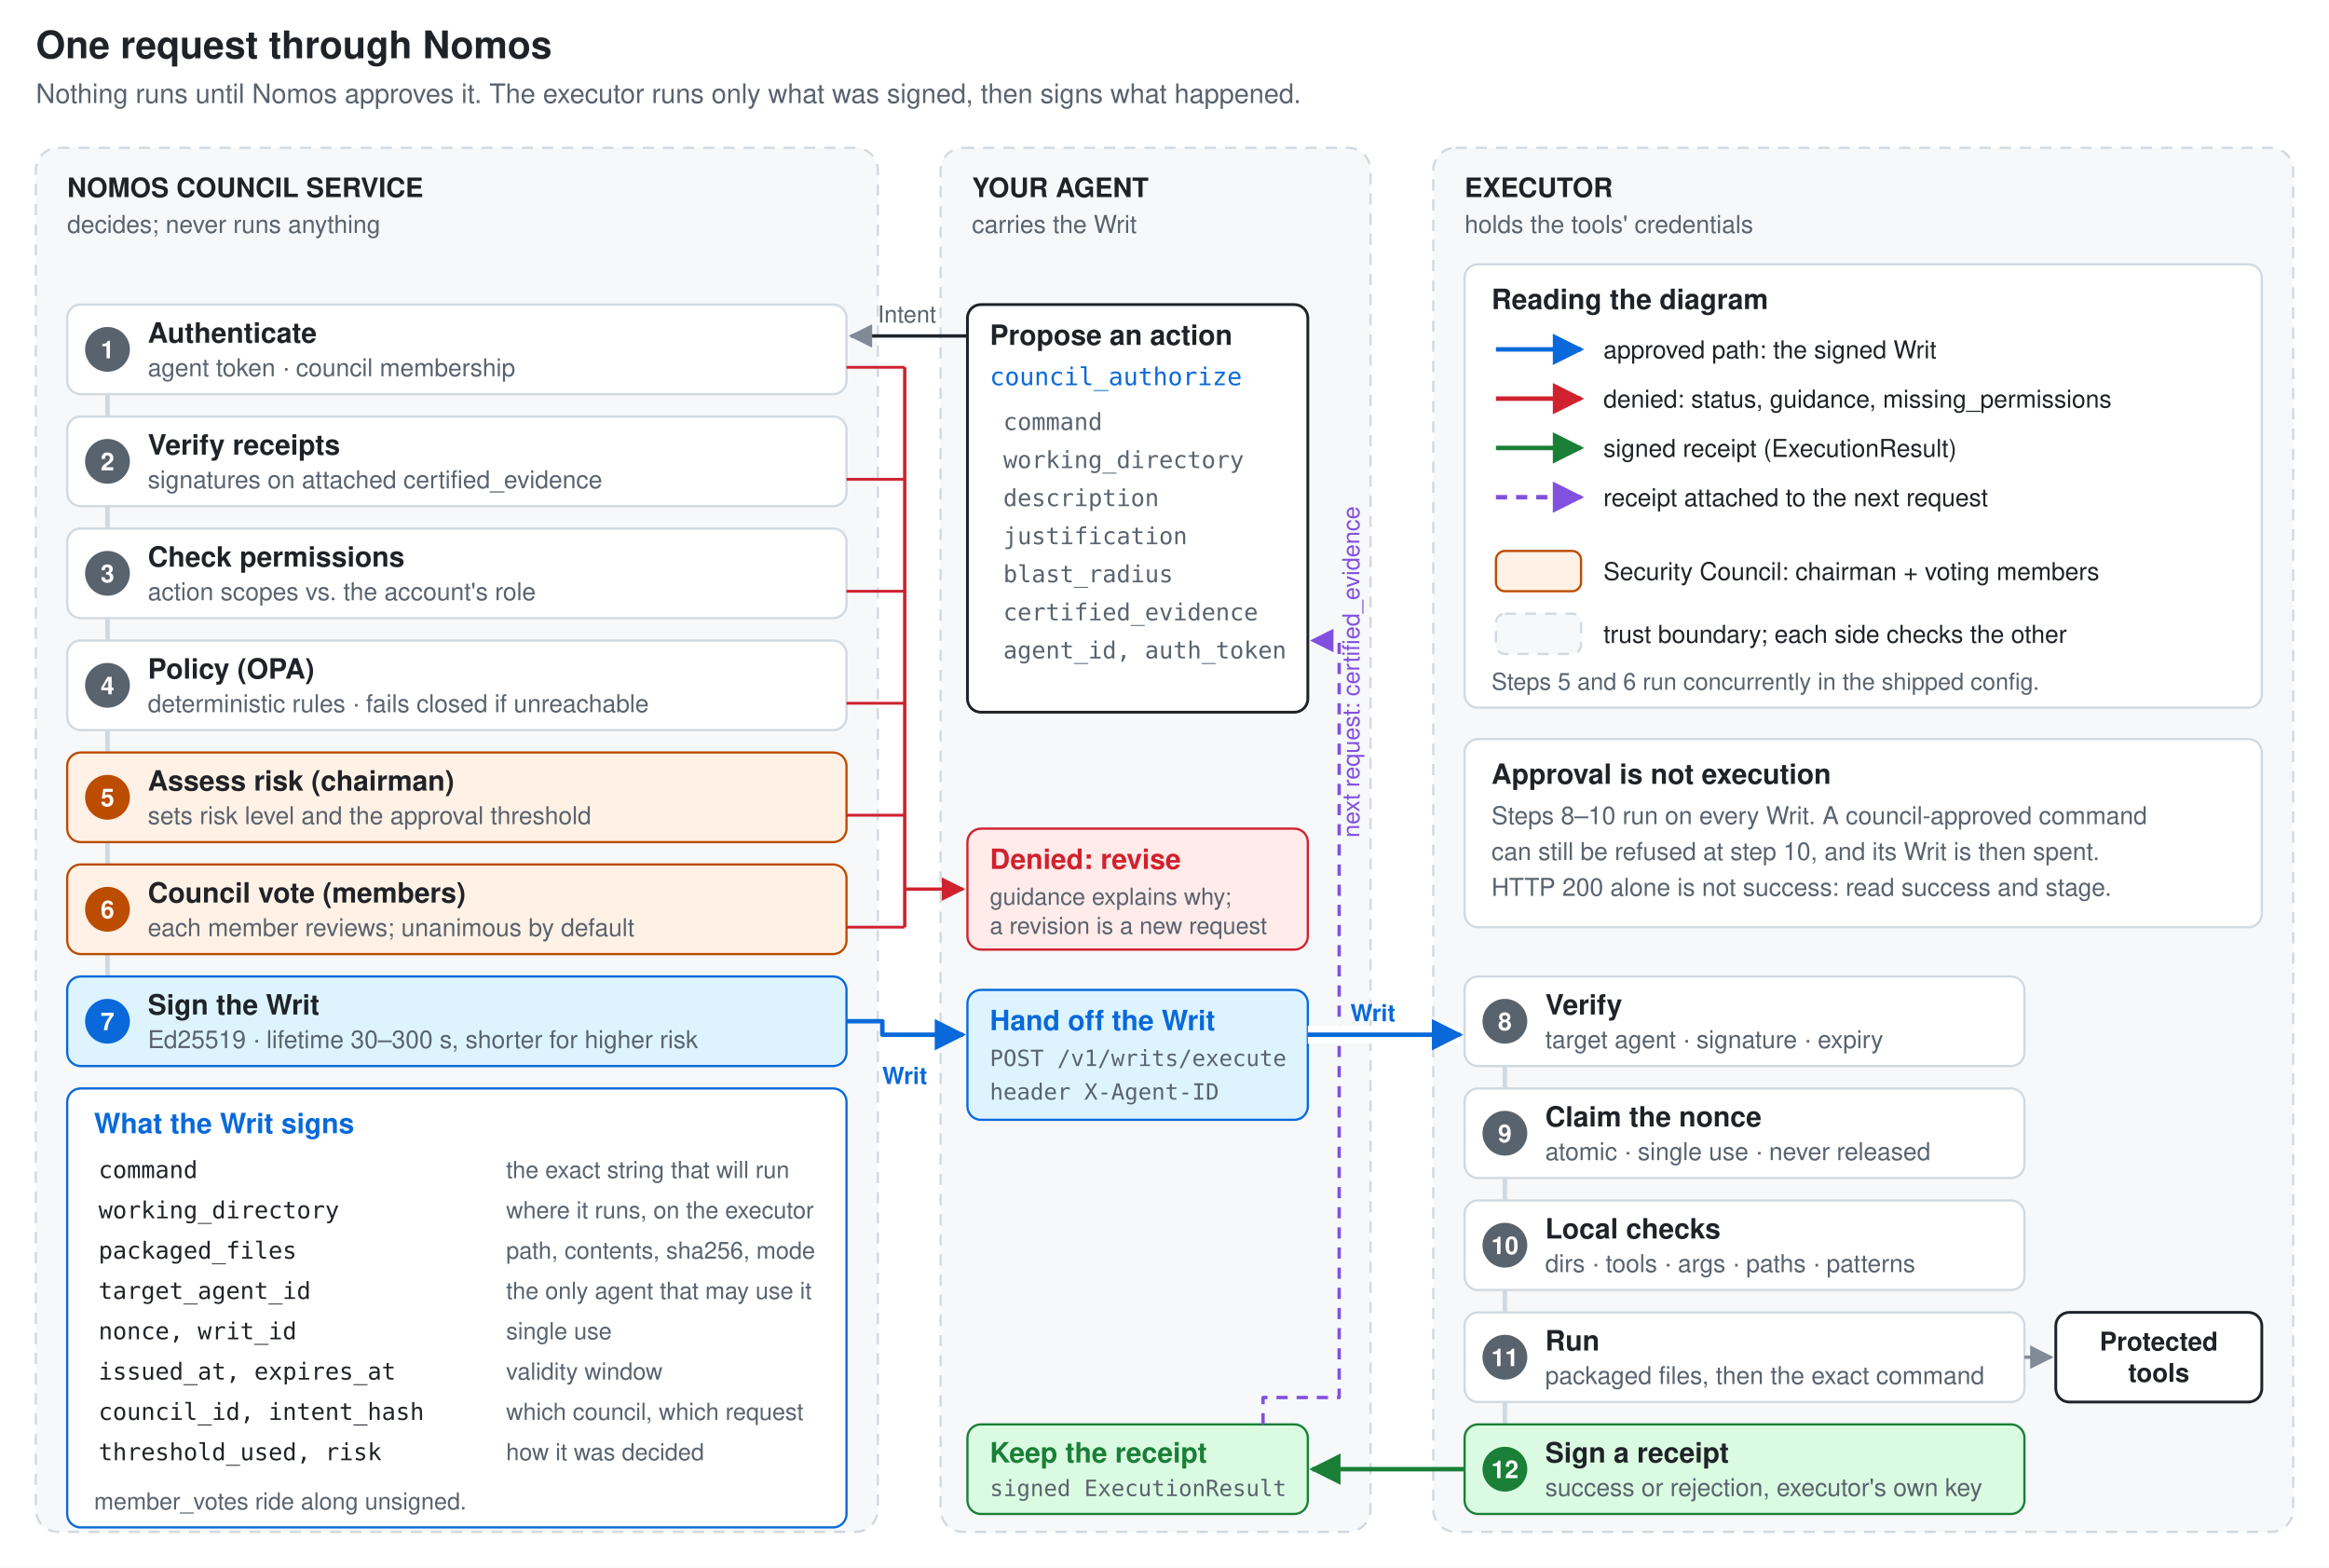
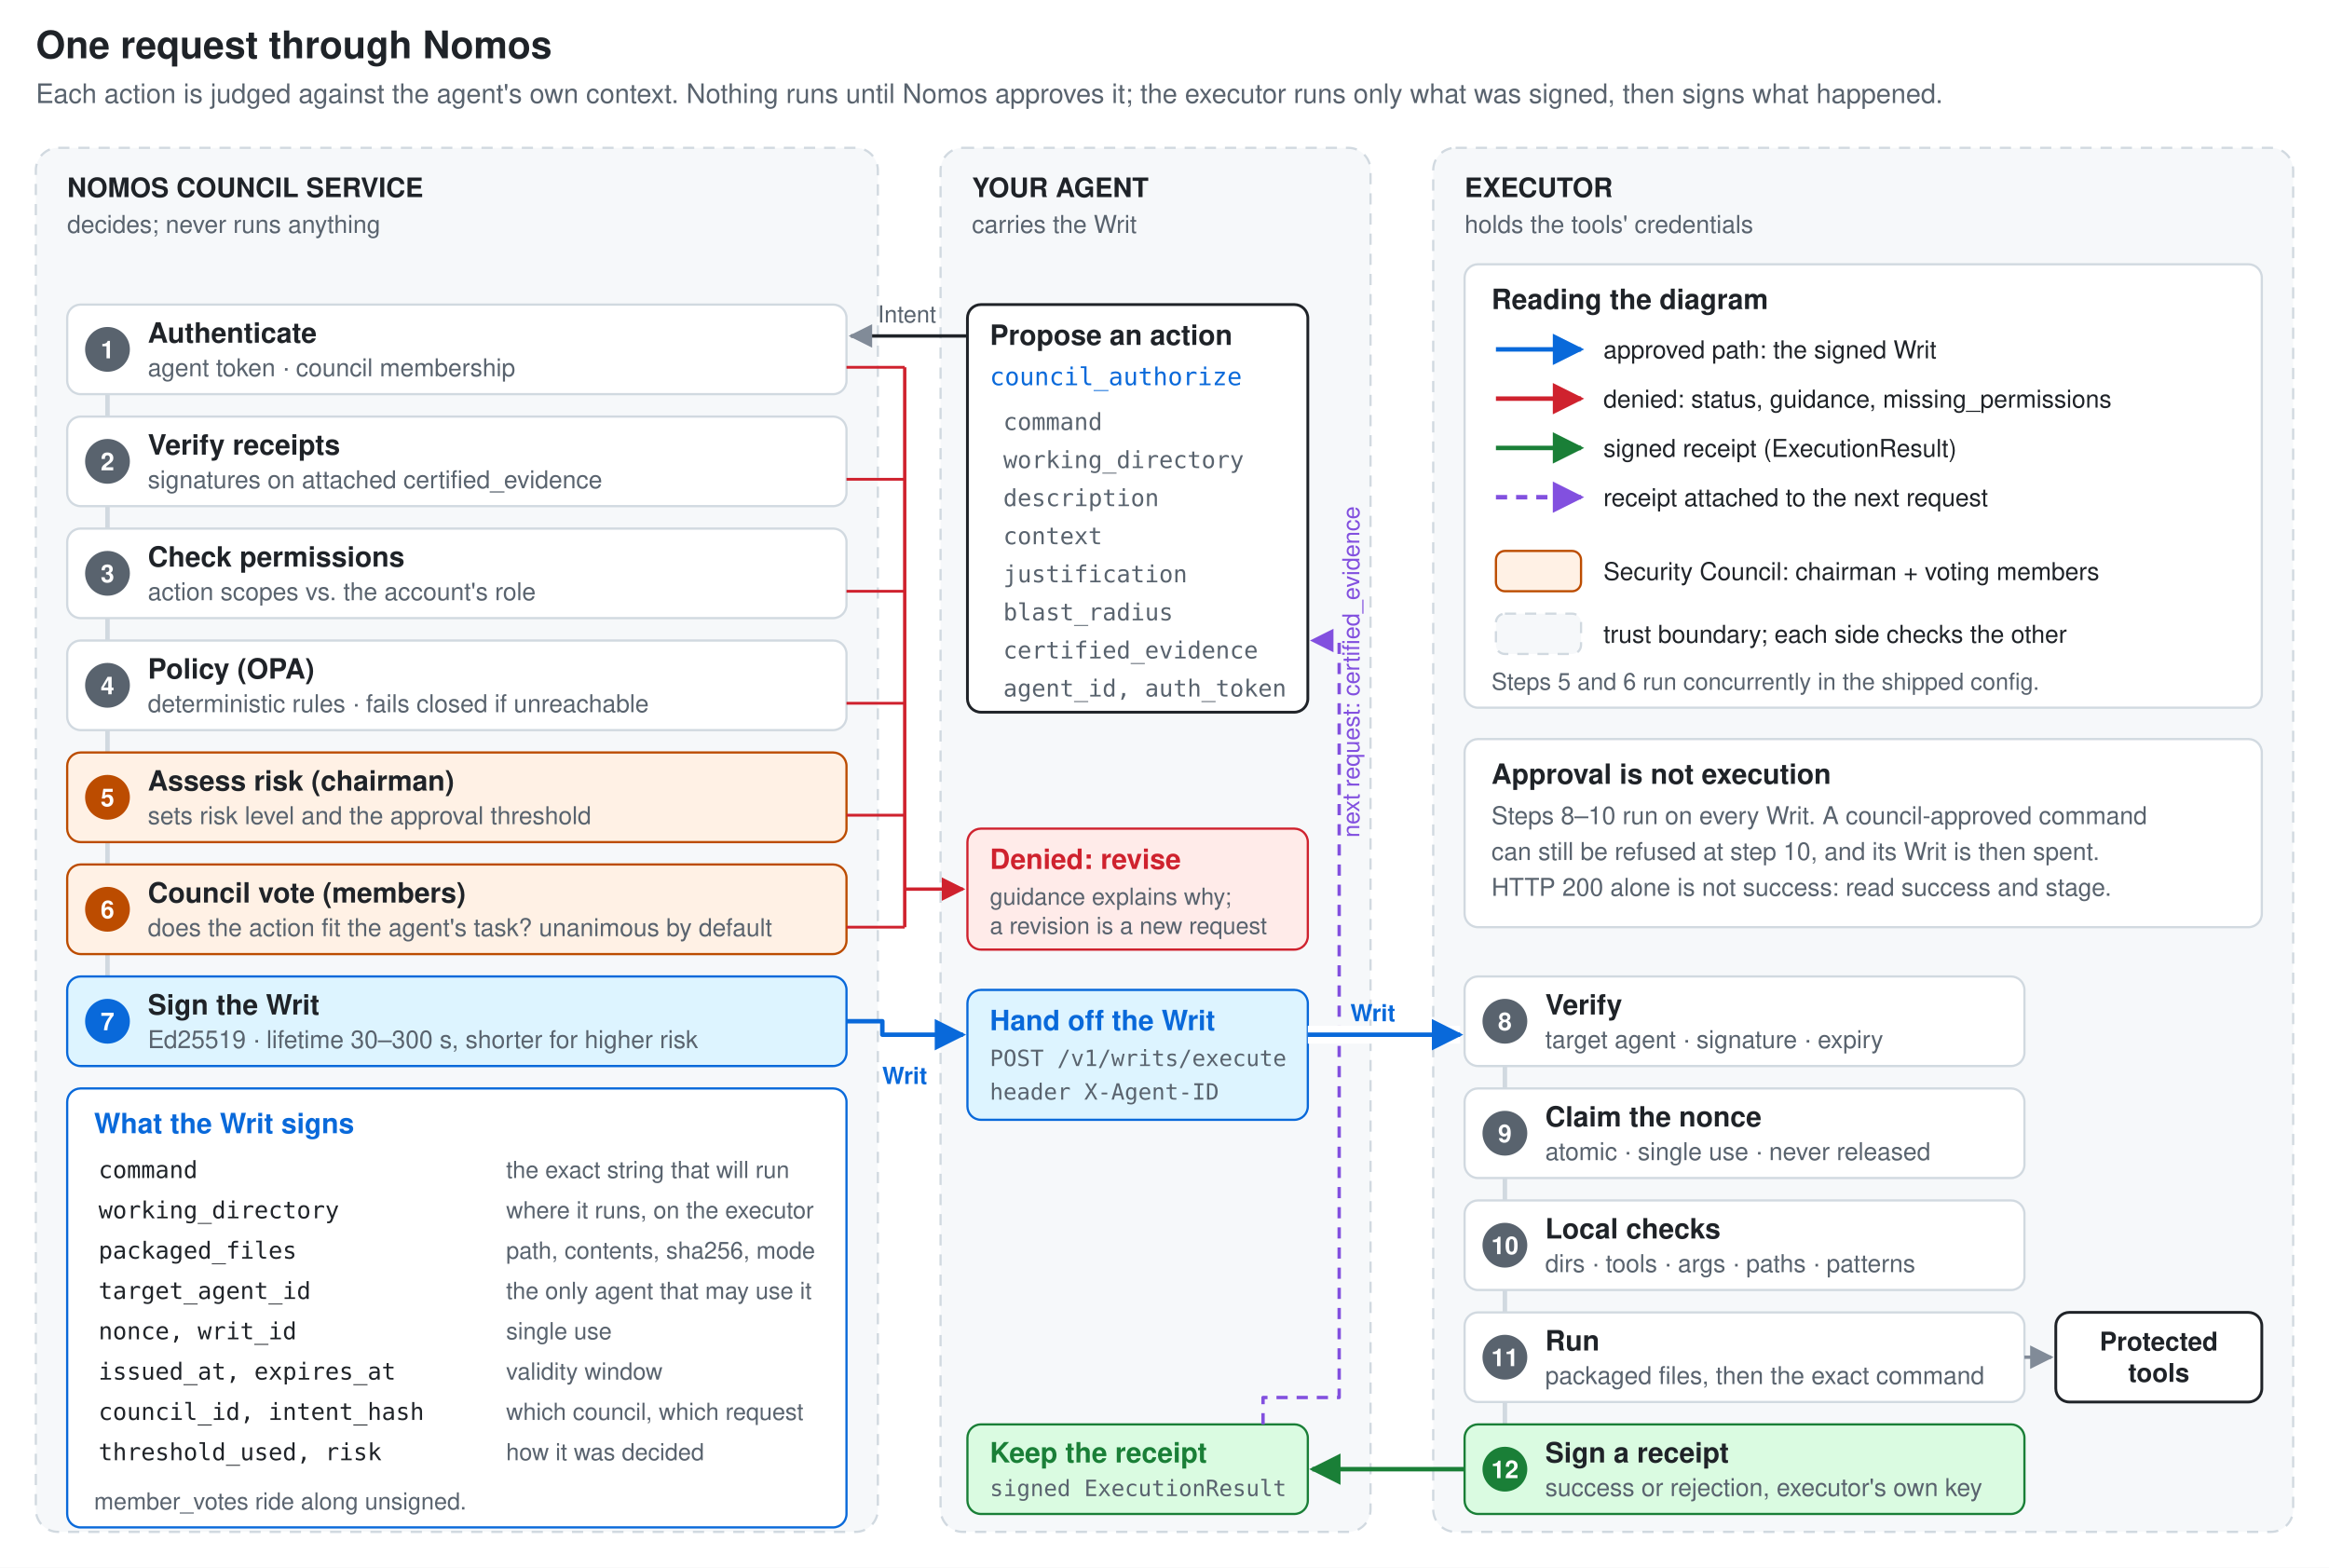
<svg xmlns="http://www.w3.org/2000/svg" viewBox="0 0 1040 700" width="1040" height="700" role="img">
  <defs>
    <marker id="arrow-edge" viewBox="0 0 10 10" refX="9" refY="5" markerWidth="7" markerHeight="7" orient="auto-start-reverse">
      <path d="M0 0L10 5L0 10z" fill="#818b98" />
    </marker>
    <marker id="arrow-blue" viewBox="0 0 10 10" refX="9" refY="5" markerWidth="7" markerHeight="7" orient="auto-start-reverse">
      <path d="M0 0L10 5L0 10z" fill="#0969da" />
    </marker>
    <marker id="arrow-red" viewBox="0 0 10 10" refX="9" refY="5" markerWidth="7" markerHeight="7" orient="auto-start-reverse">
      <path d="M0 0L10 5L0 10z" fill="#cf222e" />
    </marker>
    <marker id="arrow-green" viewBox="0 0 10 10" refX="9" refY="5" markerWidth="7" markerHeight="7" orient="auto-start-reverse">
      <path d="M0 0L10 5L0 10z" fill="#1a7f37" />
    </marker>
    <marker id="arrow-purple" viewBox="0 0 10 10" refX="9" refY="5" markerWidth="7" markerHeight="7" orient="auto-start-reverse">
      <path d="M0 0L10 5L0 10z" fill="#8250df" />
    </marker>
  </defs>
  <rect width="1040" height="700" fill="#ffffff" />
  <text x="16" y="26" font-family="-apple-system, 'Segoe UI', Helvetica, Arial, sans-serif" font-size="17" font-weight="700" fill="#1f2328" text-anchor="start">One request through Nomos</text>
-   <text x="16" y="46" font-family="-apple-system, 'Segoe UI', Helvetica, Arial, sans-serif" font-size="12" font-weight="400" fill="#59636e" text-anchor="start">Nothing runs until Nomos approves it. The executor runs only what was signed, then signs what happened.</text>
+   <text x="16" y="46" font-family="-apple-system, 'Segoe UI', Helvetica, Arial, sans-serif" font-size="12" font-weight="400" fill="#59636e" text-anchor="start">Each action is judged against the agent's own context. Nothing runs until Nomos approves it; the executor runs only what was signed, then signs what happened.</text>
  <rect x="16" y="66" width="376" height="618" rx="10" fill="#f6f8fa" stroke="#d1d9e0" stroke-width="1.0" stroke-dasharray="5 4" />
  <text x="30" y="88" font-family="-apple-system, 'Segoe UI', Helvetica, Arial, sans-serif" font-size="12" font-weight="700" fill="#1f2328" text-anchor="start">NOMOS COUNCIL SERVICE</text>
  <text x="30" y="104" font-family="-apple-system, 'Segoe UI', Helvetica, Arial, sans-serif" font-size="11" font-weight="400" fill="#59636e" text-anchor="start">decides; never runs anything</text>
  <rect x="420" y="66" width="192" height="618" rx="10" fill="#f6f8fa" stroke="#d1d9e0" stroke-width="1.0" stroke-dasharray="5 4" />
  <text x="434" y="88" font-family="-apple-system, 'Segoe UI', Helvetica, Arial, sans-serif" font-size="12" font-weight="700" fill="#1f2328" text-anchor="start">YOUR AGENT</text>
  <text x="434" y="104" font-family="-apple-system, 'Segoe UI', Helvetica, Arial, sans-serif" font-size="11" font-weight="400" fill="#59636e" text-anchor="start">carries the Writ</text>
  <rect x="640" y="66" width="384" height="618" rx="10" fill="#f6f8fa" stroke="#d1d9e0" stroke-width="1.0" stroke-dasharray="5 4" />
  <text x="654" y="88" font-family="-apple-system, 'Segoe UI', Helvetica, Arial, sans-serif" font-size="12" font-weight="700" fill="#1f2328" text-anchor="start">EXECUTOR</text>
  <text x="654" y="104" font-family="-apple-system, 'Segoe UI', Helvetica, Arial, sans-serif" font-size="11" font-weight="400" fill="#59636e" text-anchor="start">holds the tools' credentials</text>
  <path d="M48 156V456" fill="none" stroke="#d1d9e0" stroke-width="2" stroke-linejoin="round" />
  <rect x="30" y="136" width="348" height="40" rx="6" fill="#ffffff" stroke="#d1d9e0" stroke-width="1.0" />
  <circle cx="48" cy="156" r="10" fill="#59636e" />
  <text x="48" y="160" font-family="-apple-system, 'Segoe UI', Helvetica, Arial, sans-serif" font-size="11" font-weight="700" fill="#ffffff" text-anchor="middle">1</text>
  <text x="66" y="153" font-family="-apple-system, 'Segoe UI', Helvetica, Arial, sans-serif" font-size="12.5" font-weight="600" fill="#1f2328" text-anchor="start">Authenticate</text>
  <text x="66" y="168" font-family="-apple-system, 'Segoe UI', Helvetica, Arial, sans-serif" font-size="11" font-weight="400" fill="#59636e" text-anchor="start">agent token · council membership</text>
  <rect x="30" y="186" width="348" height="40" rx="6" fill="#ffffff" stroke="#d1d9e0" stroke-width="1.0" />
  <circle cx="48" cy="206" r="10" fill="#59636e" />
  <text x="48" y="210" font-family="-apple-system, 'Segoe UI', Helvetica, Arial, sans-serif" font-size="11" font-weight="700" fill="#ffffff" text-anchor="middle">2</text>
  <text x="66" y="203" font-family="-apple-system, 'Segoe UI', Helvetica, Arial, sans-serif" font-size="12.5" font-weight="600" fill="#1f2328" text-anchor="start">Verify receipts</text>
  <text x="66" y="218" font-family="-apple-system, 'Segoe UI', Helvetica, Arial, sans-serif" font-size="11" font-weight="400" fill="#59636e" text-anchor="start">signatures on attached certified_evidence</text>
  <rect x="30" y="236" width="348" height="40" rx="6" fill="#ffffff" stroke="#d1d9e0" stroke-width="1.0" />
  <circle cx="48" cy="256" r="10" fill="#59636e" />
  <text x="48" y="260" font-family="-apple-system, 'Segoe UI', Helvetica, Arial, sans-serif" font-size="11" font-weight="700" fill="#ffffff" text-anchor="middle">3</text>
  <text x="66" y="253" font-family="-apple-system, 'Segoe UI', Helvetica, Arial, sans-serif" font-size="12.5" font-weight="600" fill="#1f2328" text-anchor="start">Check permissions</text>
  <text x="66" y="268" font-family="-apple-system, 'Segoe UI', Helvetica, Arial, sans-serif" font-size="11" font-weight="400" fill="#59636e" text-anchor="start">action scopes vs. the account's role</text>
  <rect x="30" y="286" width="348" height="40" rx="6" fill="#ffffff" stroke="#d1d9e0" stroke-width="1.0" />
  <circle cx="48" cy="306" r="10" fill="#59636e" />
  <text x="48" y="310" font-family="-apple-system, 'Segoe UI', Helvetica, Arial, sans-serif" font-size="11" font-weight="700" fill="#ffffff" text-anchor="middle">4</text>
  <text x="66" y="303" font-family="-apple-system, 'Segoe UI', Helvetica, Arial, sans-serif" font-size="12.5" font-weight="600" fill="#1f2328" text-anchor="start">Policy (OPA)</text>
  <text x="66" y="318" font-family="-apple-system, 'Segoe UI', Helvetica, Arial, sans-serif" font-size="11" font-weight="400" fill="#59636e" text-anchor="start">deterministic rules · fails closed if unreachable</text>
  <rect x="30" y="336" width="348" height="40" rx="6" fill="#fff1e5" stroke="#bc4c00" stroke-width="1.0" />
  <circle cx="48" cy="356" r="10" fill="#bc4c00" />
  <text x="48" y="360" font-family="-apple-system, 'Segoe UI', Helvetica, Arial, sans-serif" font-size="11" font-weight="700" fill="#ffffff" text-anchor="middle">5</text>
  <text x="66" y="353" font-family="-apple-system, 'Segoe UI', Helvetica, Arial, sans-serif" font-size="12.5" font-weight="600" fill="#1f2328" text-anchor="start">Assess risk (chairman)</text>
  <text x="66" y="368" font-family="-apple-system, 'Segoe UI', Helvetica, Arial, sans-serif" font-size="11" font-weight="400" fill="#59636e" text-anchor="start">sets risk level and the approval threshold</text>
  <rect x="30" y="386" width="348" height="40" rx="6" fill="#fff1e5" stroke="#bc4c00" stroke-width="1.0" />
  <circle cx="48" cy="406" r="10" fill="#bc4c00" />
  <text x="48" y="410" font-family="-apple-system, 'Segoe UI', Helvetica, Arial, sans-serif" font-size="11" font-weight="700" fill="#ffffff" text-anchor="middle">6</text>
  <text x="66" y="403" font-family="-apple-system, 'Segoe UI', Helvetica, Arial, sans-serif" font-size="12.5" font-weight="600" fill="#1f2328" text-anchor="start">Council vote (members)</text>
-   <text x="66" y="418" font-family="-apple-system, 'Segoe UI', Helvetica, Arial, sans-serif" font-size="11" font-weight="400" fill="#59636e" text-anchor="start">each member reviews; unanimous by default</text>
+   <text x="66" y="418" font-family="-apple-system, 'Segoe UI', Helvetica, Arial, sans-serif" font-size="11" font-weight="400" fill="#59636e" text-anchor="start">does the action fit the agent's task? unanimous by default</text>
  <rect x="30" y="436" width="348" height="40" rx="6" fill="#ddf4ff" stroke="#0969da" stroke-width="1.0" />
  <circle cx="48" cy="456" r="10" fill="#0969da" />
  <text x="48" y="460" font-family="-apple-system, 'Segoe UI', Helvetica, Arial, sans-serif" font-size="11" font-weight="700" fill="#ffffff" text-anchor="middle">7</text>
  <text x="66" y="453" font-family="-apple-system, 'Segoe UI', Helvetica, Arial, sans-serif" font-size="12.5" font-weight="600" fill="#1f2328" text-anchor="start">Sign the Writ</text>
  <text x="66" y="468" font-family="-apple-system, 'Segoe UI', Helvetica, Arial, sans-serif" font-size="11" font-weight="400" fill="#59636e" text-anchor="start">Ed25519 · lifetime 30–300 s, shorter for higher risk</text>
  <path d="M672 456V656" fill="none" stroke="#d1d9e0" stroke-width="2" stroke-linejoin="round" />
  <rect x="654" y="436" width="250" height="40" rx="6" fill="#ffffff" stroke="#d1d9e0" stroke-width="1.0" />
  <circle cx="672" cy="456" r="10" fill="#59636e" />
  <text x="672" y="460" font-family="-apple-system, 'Segoe UI', Helvetica, Arial, sans-serif" font-size="11" font-weight="700" fill="#ffffff" text-anchor="middle">8</text>
  <text x="690" y="453" font-family="-apple-system, 'Segoe UI', Helvetica, Arial, sans-serif" font-size="12.5" font-weight="600" fill="#1f2328" text-anchor="start">Verify</text>
  <text x="690" y="468" font-family="-apple-system, 'Segoe UI', Helvetica, Arial, sans-serif" font-size="11" font-weight="400" fill="#59636e" text-anchor="start">target agent · signature · expiry</text>
  <rect x="654" y="486" width="250" height="40" rx="6" fill="#ffffff" stroke="#d1d9e0" stroke-width="1.0" />
  <circle cx="672" cy="506" r="10" fill="#59636e" />
  <text x="672" y="510" font-family="-apple-system, 'Segoe UI', Helvetica, Arial, sans-serif" font-size="11" font-weight="700" fill="#ffffff" text-anchor="middle">9</text>
  <text x="690" y="503" font-family="-apple-system, 'Segoe UI', Helvetica, Arial, sans-serif" font-size="12.5" font-weight="600" fill="#1f2328" text-anchor="start">Claim the nonce</text>
  <text x="690" y="518" font-family="-apple-system, 'Segoe UI', Helvetica, Arial, sans-serif" font-size="11" font-weight="400" fill="#59636e" text-anchor="start">atomic · single use · never released</text>
  <rect x="654" y="536" width="250" height="40" rx="6" fill="#ffffff" stroke="#d1d9e0" stroke-width="1.0" />
  <circle cx="672" cy="556" r="10" fill="#59636e" />
  <text x="672" y="560" font-family="-apple-system, 'Segoe UI', Helvetica, Arial, sans-serif" font-size="11" font-weight="700" fill="#ffffff" text-anchor="middle">10</text>
  <text x="690" y="553" font-family="-apple-system, 'Segoe UI', Helvetica, Arial, sans-serif" font-size="12.5" font-weight="600" fill="#1f2328" text-anchor="start">Local checks</text>
  <text x="690" y="568" font-family="-apple-system, 'Segoe UI', Helvetica, Arial, sans-serif" font-size="11" font-weight="400" fill="#59636e" text-anchor="start">dirs · tools · args · paths · patterns</text>
  <rect x="654" y="586" width="250" height="40" rx="6" fill="#ffffff" stroke="#d1d9e0" stroke-width="1.0" />
  <circle cx="672" cy="606" r="10" fill="#59636e" />
  <text x="672" y="610" font-family="-apple-system, 'Segoe UI', Helvetica, Arial, sans-serif" font-size="11" font-weight="700" fill="#ffffff" text-anchor="middle">11</text>
  <text x="690" y="603" font-family="-apple-system, 'Segoe UI', Helvetica, Arial, sans-serif" font-size="12.5" font-weight="600" fill="#1f2328" text-anchor="start">Run</text>
  <text x="690" y="618" font-family="-apple-system, 'Segoe UI', Helvetica, Arial, sans-serif" font-size="11" font-weight="400" fill="#59636e" text-anchor="start">packaged files, then the exact command</text>
  <rect x="654" y="636" width="250" height="40" rx="6" fill="#dafbe1" stroke="#1a7f37" stroke-width="1.0" />
  <circle cx="672" cy="656" r="10" fill="#1a7f37" />
  <text x="672" y="660" font-family="-apple-system, 'Segoe UI', Helvetica, Arial, sans-serif" font-size="11" font-weight="700" fill="#ffffff" text-anchor="middle">12</text>
  <text x="690" y="653" font-family="-apple-system, 'Segoe UI', Helvetica, Arial, sans-serif" font-size="12.5" font-weight="600" fill="#1f2328" text-anchor="start">Sign a receipt</text>
  <text x="690" y="668" font-family="-apple-system, 'Segoe UI', Helvetica, Arial, sans-serif" font-size="11" font-weight="400" fill="#59636e" text-anchor="start">success or rejection, executor's own key</text>
  <rect x="918" y="586" width="92" height="40" rx="6" fill="#ffffff" stroke="#1f2328" stroke-width="1.25" />
  <text x="964" y="603" font-family="-apple-system, 'Segoe UI', Helvetica, Arial, sans-serif" font-size="11.5" font-weight="600" fill="#1f2328" text-anchor="middle">Protected</text>
  <text x="964" y="617" font-family="-apple-system, 'Segoe UI', Helvetica, Arial, sans-serif" font-size="11.5" font-weight="600" fill="#1f2328" text-anchor="middle">tools</text>
  <path d="M904 606H916" fill="none" stroke="#818b98" stroke-width="1.5" stroke-linejoin="round" marker-end="url(#arrow-edge)" />
  <rect x="432" y="136" width="152" height="182" rx="6" fill="#ffffff" stroke="#1f2328" stroke-width="1.25" />
  <text x="442" y="154" font-family="-apple-system, 'Segoe UI', Helvetica, Arial, sans-serif" font-size="12.5" font-weight="600" fill="#1f2328" text-anchor="start">Propose an action</text>
  <text x="442" y="172" font-family="ui-monospace, SFMono-Regular, Menlo, Consolas, monospace" font-size="11" font-weight="400" fill="#0969da" text-anchor="start">council_authorize</text>
  <text x="448" y="192" font-family="ui-monospace, SFMono-Regular, Menlo, Consolas, monospace" font-size="10.5" font-weight="400" fill="#59636e" text-anchor="start">command</text>
  <text x="448" y="209" font-family="ui-monospace, SFMono-Regular, Menlo, Consolas, monospace" font-size="10.5" font-weight="400" fill="#59636e" text-anchor="start">working_directory</text>
  <text x="448" y="226" font-family="ui-monospace, SFMono-Regular, Menlo, Consolas, monospace" font-size="10.5" font-weight="400" fill="#59636e" text-anchor="start">description</text>
-   <text x="448" y="243" font-family="ui-monospace, SFMono-Regular, Menlo, Consolas, monospace" font-size="10.5" font-weight="400" fill="#59636e" text-anchor="start">justification</text>
-   <text x="448" y="260" font-family="ui-monospace, SFMono-Regular, Menlo, Consolas, monospace" font-size="10.5" font-weight="400" fill="#59636e" text-anchor="start">blast_radius</text>
-   <text x="448" y="277" font-family="ui-monospace, SFMono-Regular, Menlo, Consolas, monospace" font-size="10.5" font-weight="400" fill="#59636e" text-anchor="start">certified_evidence</text>
-   <text x="448" y="294" font-family="ui-monospace, SFMono-Regular, Menlo, Consolas, monospace" font-size="10.5" font-weight="400" fill="#59636e" text-anchor="start">agent_id, auth_token</text>
+   <text x="448" y="243" font-family="ui-monospace, SFMono-Regular, Menlo, Consolas, monospace" font-size="10.5" font-weight="400" fill="#59636e" text-anchor="start">context</text>
+   <text x="448" y="260" font-family="ui-monospace, SFMono-Regular, Menlo, Consolas, monospace" font-size="10.5" font-weight="400" fill="#59636e" text-anchor="start">justification</text>
+   <text x="448" y="277" font-family="ui-monospace, SFMono-Regular, Menlo, Consolas, monospace" font-size="10.5" font-weight="400" fill="#59636e" text-anchor="start">blast_radius</text>
+   <text x="448" y="294" font-family="ui-monospace, SFMono-Regular, Menlo, Consolas, monospace" font-size="10.5" font-weight="400" fill="#59636e" text-anchor="start">certified_evidence</text>
+   <text x="448" y="311" font-family="ui-monospace, SFMono-Regular, Menlo, Consolas, monospace" font-size="10.5" font-weight="400" fill="#59636e" text-anchor="start">agent_id, auth_token</text>
  <rect x="432" y="370" width="152" height="54" rx="6" fill="#ffebe9" stroke="#cf222e" stroke-width="1.0" />
  <text x="442" y="388" font-family="-apple-system, 'Segoe UI', Helvetica, Arial, sans-serif" font-size="12.5" font-weight="600" fill="#cf222e" text-anchor="start">Denied: revise</text>
  <text x="442" y="404" font-family="-apple-system, 'Segoe UI', Helvetica, Arial, sans-serif" font-size="10.5" font-weight="400" fill="#59636e" text-anchor="start">guidance explains why;</text>
  <text x="442" y="417" font-family="-apple-system, 'Segoe UI', Helvetica, Arial, sans-serif" font-size="10.5" font-weight="400" fill="#59636e" text-anchor="start">a revision is a new request</text>
  <rect x="432" y="442" width="152" height="58" rx="6" fill="#ddf4ff" stroke="#0969da" stroke-width="1.0" />
  <text x="442" y="460" font-family="-apple-system, 'Segoe UI', Helvetica, Arial, sans-serif" font-size="12.5" font-weight="600" fill="#0969da" text-anchor="start">Hand off the Writ</text>
  <text x="442" y="476" font-family="ui-monospace, SFMono-Regular, Menlo, Consolas, monospace" font-size="10" font-weight="400" fill="#59636e" text-anchor="start">POST /v1/writs/execute</text>
  <text x="442" y="491" font-family="ui-monospace, SFMono-Regular, Menlo, Consolas, monospace" font-size="10" font-weight="400" fill="#59636e" text-anchor="start">header X-Agent-ID</text>
  <rect x="432" y="636" width="152" height="40" rx="6" fill="#dafbe1" stroke="#1a7f37" stroke-width="1.0" />
  <text x="442" y="653" font-family="-apple-system, 'Segoe UI', Helvetica, Arial, sans-serif" font-size="12.5" font-weight="600" fill="#1a7f37" text-anchor="start">Keep the receipt</text>
  <text x="442" y="668" font-family="ui-monospace, SFMono-Regular, Menlo, Consolas, monospace" font-size="10" font-weight="400" fill="#59636e" text-anchor="start">signed ExecutionResult</text>
  <path d="M564 636V624H598V286H586" fill="none" stroke="#8250df" stroke-width="1.5" stroke-linejoin="round" stroke-dasharray="5 4" marker-end="url(#arrow-purple)" />
  <text x="607" y="300" font-family="-apple-system, 'Segoe UI', Helvetica, Arial, sans-serif" font-size="10.5" font-weight="400" fill="#8250df" text-anchor="middle" transform="rotate(-90 607 300)">next request: certified_evidence</text>
  <path d="M432 150H380" fill="none" stroke="#1f2328" stroke-width="1.5" stroke-linejoin="round" marker-end="url(#arrow-edge)" />
  <text x="405" y="144" font-family="-apple-system, 'Segoe UI', Helvetica, Arial, sans-serif" font-size="10.5" font-weight="400" fill="#59636e" text-anchor="middle">Intent</text>
  <path d="M378 164H404" fill="none" stroke="#cf222e" stroke-width="1.25" stroke-linejoin="round" />
  <path d="M378 214H404" fill="none" stroke="#cf222e" stroke-width="1.25" stroke-linejoin="round" />
  <path d="M378 264H404" fill="none" stroke="#cf222e" stroke-width="1.25" stroke-linejoin="round" />
  <path d="M378 314H404" fill="none" stroke="#cf222e" stroke-width="1.25" stroke-linejoin="round" />
  <path d="M378 364H404" fill="none" stroke="#cf222e" stroke-width="1.25" stroke-linejoin="round" />
  <path d="M378 414H404" fill="none" stroke="#cf222e" stroke-width="1.25" stroke-linejoin="round" />
  <path d="M404 164V414" fill="none" stroke="#cf222e" stroke-width="1.5" stroke-linejoin="round" />
  <path d="M404 397H430" fill="none" stroke="#cf222e" stroke-width="1.5" stroke-linejoin="round" marker-end="url(#arrow-red)" />
  <path d="M378 456H394V462H430" fill="none" stroke="#0969da" stroke-width="2" stroke-linejoin="round" marker-end="url(#arrow-blue)" />
  <text x="404" y="484" font-family="-apple-system, 'Segoe UI', Helvetica, Arial, sans-serif" font-size="10.5" font-weight="600" fill="#0969da" text-anchor="middle">Writ</text>
  <path d="M584 462H652" fill="none" stroke="#ffffff" stroke-width="8" />
  <path d="M584 462H652" fill="none" stroke="#0969da" stroke-width="2" stroke-linejoin="round" marker-end="url(#arrow-blue)" />
  <text x="603" y="456" font-family="-apple-system, 'Segoe UI', Helvetica, Arial, sans-serif" font-size="10.5" font-weight="600" fill="#0969da" text-anchor="start">Writ</text>
  <path d="M654 656H586" fill="none" stroke="#1a7f37" stroke-width="2" stroke-linejoin="round" marker-end="url(#arrow-green)" />
  <rect x="30" y="486" width="348" height="196" rx="6" fill="#ffffff" stroke="#0969da" stroke-width="1.0" />
  <text x="42" y="506" font-family="-apple-system, 'Segoe UI', Helvetica, Arial, sans-serif" font-size="12.5" font-weight="600" fill="#0969da" text-anchor="start">What the Writ signs</text>
  <text x="44" y="526" font-family="ui-monospace, SFMono-Regular, Menlo, Consolas, monospace" font-size="10.5" font-weight="400" fill="#1f2328" text-anchor="start">command</text>
  <text x="226" y="526" font-family="-apple-system, 'Segoe UI', Helvetica, Arial, sans-serif" font-size="10.5" font-weight="400" fill="#59636e" text-anchor="start">the exact string that will run</text>
  <text x="44" y="544" font-family="ui-monospace, SFMono-Regular, Menlo, Consolas, monospace" font-size="10.5" font-weight="400" fill="#1f2328" text-anchor="start">working_directory</text>
  <text x="226" y="544" font-family="-apple-system, 'Segoe UI', Helvetica, Arial, sans-serif" font-size="10.5" font-weight="400" fill="#59636e" text-anchor="start">where it runs, on the executor</text>
  <text x="44" y="562" font-family="ui-monospace, SFMono-Regular, Menlo, Consolas, monospace" font-size="10.5" font-weight="400" fill="#1f2328" text-anchor="start">packaged_files</text>
  <text x="226" y="562" font-family="-apple-system, 'Segoe UI', Helvetica, Arial, sans-serif" font-size="10.5" font-weight="400" fill="#59636e" text-anchor="start">path, contents, sha256, mode</text>
  <text x="44" y="580" font-family="ui-monospace, SFMono-Regular, Menlo, Consolas, monospace" font-size="10.5" font-weight="400" fill="#1f2328" text-anchor="start">target_agent_id</text>
  <text x="226" y="580" font-family="-apple-system, 'Segoe UI', Helvetica, Arial, sans-serif" font-size="10.5" font-weight="400" fill="#59636e" text-anchor="start">the only agent that may use it</text>
  <text x="44" y="598" font-family="ui-monospace, SFMono-Regular, Menlo, Consolas, monospace" font-size="10.5" font-weight="400" fill="#1f2328" text-anchor="start">nonce, writ_id</text>
  <text x="226" y="598" font-family="-apple-system, 'Segoe UI', Helvetica, Arial, sans-serif" font-size="10.5" font-weight="400" fill="#59636e" text-anchor="start">single use</text>
  <text x="44" y="616" font-family="ui-monospace, SFMono-Regular, Menlo, Consolas, monospace" font-size="10.5" font-weight="400" fill="#1f2328" text-anchor="start">issued_at, expires_at</text>
  <text x="226" y="616" font-family="-apple-system, 'Segoe UI', Helvetica, Arial, sans-serif" font-size="10.5" font-weight="400" fill="#59636e" text-anchor="start">validity window</text>
  <text x="44" y="634" font-family="ui-monospace, SFMono-Regular, Menlo, Consolas, monospace" font-size="10.5" font-weight="400" fill="#1f2328" text-anchor="start">council_id, intent_hash</text>
  <text x="226" y="634" font-family="-apple-system, 'Segoe UI', Helvetica, Arial, sans-serif" font-size="10.5" font-weight="400" fill="#59636e" text-anchor="start">which council, which request</text>
  <text x="44" y="652" font-family="ui-monospace, SFMono-Regular, Menlo, Consolas, monospace" font-size="10.5" font-weight="400" fill="#1f2328" text-anchor="start">threshold_used, risk</text>
  <text x="226" y="652" font-family="-apple-system, 'Segoe UI', Helvetica, Arial, sans-serif" font-size="10.5" font-weight="400" fill="#59636e" text-anchor="start">how it was decided</text>
  <text x="42" y="674" font-family="-apple-system, 'Segoe UI', Helvetica, Arial, sans-serif" font-size="10.5" font-weight="400" fill="#59636e" text-anchor="start">member_votes ride along unsigned.</text>
  <rect x="654" y="118" width="356" height="198" rx="6" fill="#ffffff" stroke="#d1d9e0" stroke-width="1.0" />
  <text x="666" y="138" font-family="-apple-system, 'Segoe UI', Helvetica, Arial, sans-serif" font-size="12.5" font-weight="600" fill="#1f2328" text-anchor="start">Reading the diagram</text>
  <path d="M668 156H706" fill="none" stroke="#0969da" stroke-width="2" stroke-linejoin="round" marker-end="url(#arrow-blue)" />
  <text x="716" y="160" font-family="-apple-system, 'Segoe UI', Helvetica, Arial, sans-serif" font-size="11" font-weight="400" fill="#1f2328" text-anchor="start">approved path: the signed Writ</text>
  <path d="M668 178H706" fill="none" stroke="#cf222e" stroke-width="2" stroke-linejoin="round" marker-end="url(#arrow-red)" />
  <text x="716" y="182" font-family="-apple-system, 'Segoe UI', Helvetica, Arial, sans-serif" font-size="11" font-weight="400" fill="#1f2328" text-anchor="start">denied: status, guidance, missing_permissions</text>
  <path d="M668 200H706" fill="none" stroke="#1a7f37" stroke-width="2" stroke-linejoin="round" marker-end="url(#arrow-green)" />
  <text x="716" y="204" font-family="-apple-system, 'Segoe UI', Helvetica, Arial, sans-serif" font-size="11" font-weight="400" fill="#1f2328" text-anchor="start">signed receipt (ExecutionResult)</text>
  <path d="M668 222H706" fill="none" stroke="#8250df" stroke-width="2" stroke-linejoin="round" stroke-dasharray="5 4" marker-end="url(#arrow-purple)" />
  <text x="716" y="226" font-family="-apple-system, 'Segoe UI', Helvetica, Arial, sans-serif" font-size="11" font-weight="400" fill="#1f2328" text-anchor="start">receipt attached to the next request</text>
  <rect x="668" y="246" width="38" height="18" rx="4" fill="#fff1e5" stroke="#bc4c00" stroke-width="1.0" />
  <text x="716" y="259" font-family="-apple-system, 'Segoe UI', Helvetica, Arial, sans-serif" font-size="11" font-weight="400" fill="#1f2328" text-anchor="start">Security Council: chairman + voting members</text>
  <rect x="668" y="274" width="38" height="18" rx="4" fill="#f6f8fa" stroke="#d1d9e0" stroke-width="1.0" stroke-dasharray="5 4" />
  <text x="716" y="287" font-family="-apple-system, 'Segoe UI', Helvetica, Arial, sans-serif" font-size="11" font-weight="400" fill="#1f2328" text-anchor="start">trust boundary; each side checks the other</text>
  <text x="666" y="308" font-family="-apple-system, 'Segoe UI', Helvetica, Arial, sans-serif" font-size="10.5" font-weight="400" fill="#59636e" text-anchor="start">Steps 5 and 6 run concurrently in the shipped config.</text>
  <rect x="654" y="330" width="356" height="84" rx="6" fill="#ffffff" stroke="#d1d9e0" stroke-width="1.0" />
  <text x="666" y="350" font-family="-apple-system, 'Segoe UI', Helvetica, Arial, sans-serif" font-size="12.5" font-weight="600" fill="#1f2328" text-anchor="start">Approval is not execution</text>
  <text x="666" y="368" font-family="-apple-system, 'Segoe UI', Helvetica, Arial, sans-serif" font-size="11" font-weight="400" fill="#59636e" text-anchor="start">Steps 8–10 run on every Writ. A council-approved command</text>
  <text x="666" y="384" font-family="-apple-system, 'Segoe UI', Helvetica, Arial, sans-serif" font-size="11" font-weight="400" fill="#59636e" text-anchor="start">can still be refused at step 10, and its Writ is then spent.</text>
  <text x="666" y="400" font-family="-apple-system, 'Segoe UI', Helvetica, Arial, sans-serif" font-size="11" font-weight="400" fill="#59636e" text-anchor="start">HTTP 200 alone is not success: read success and stage.</text>
</svg>
